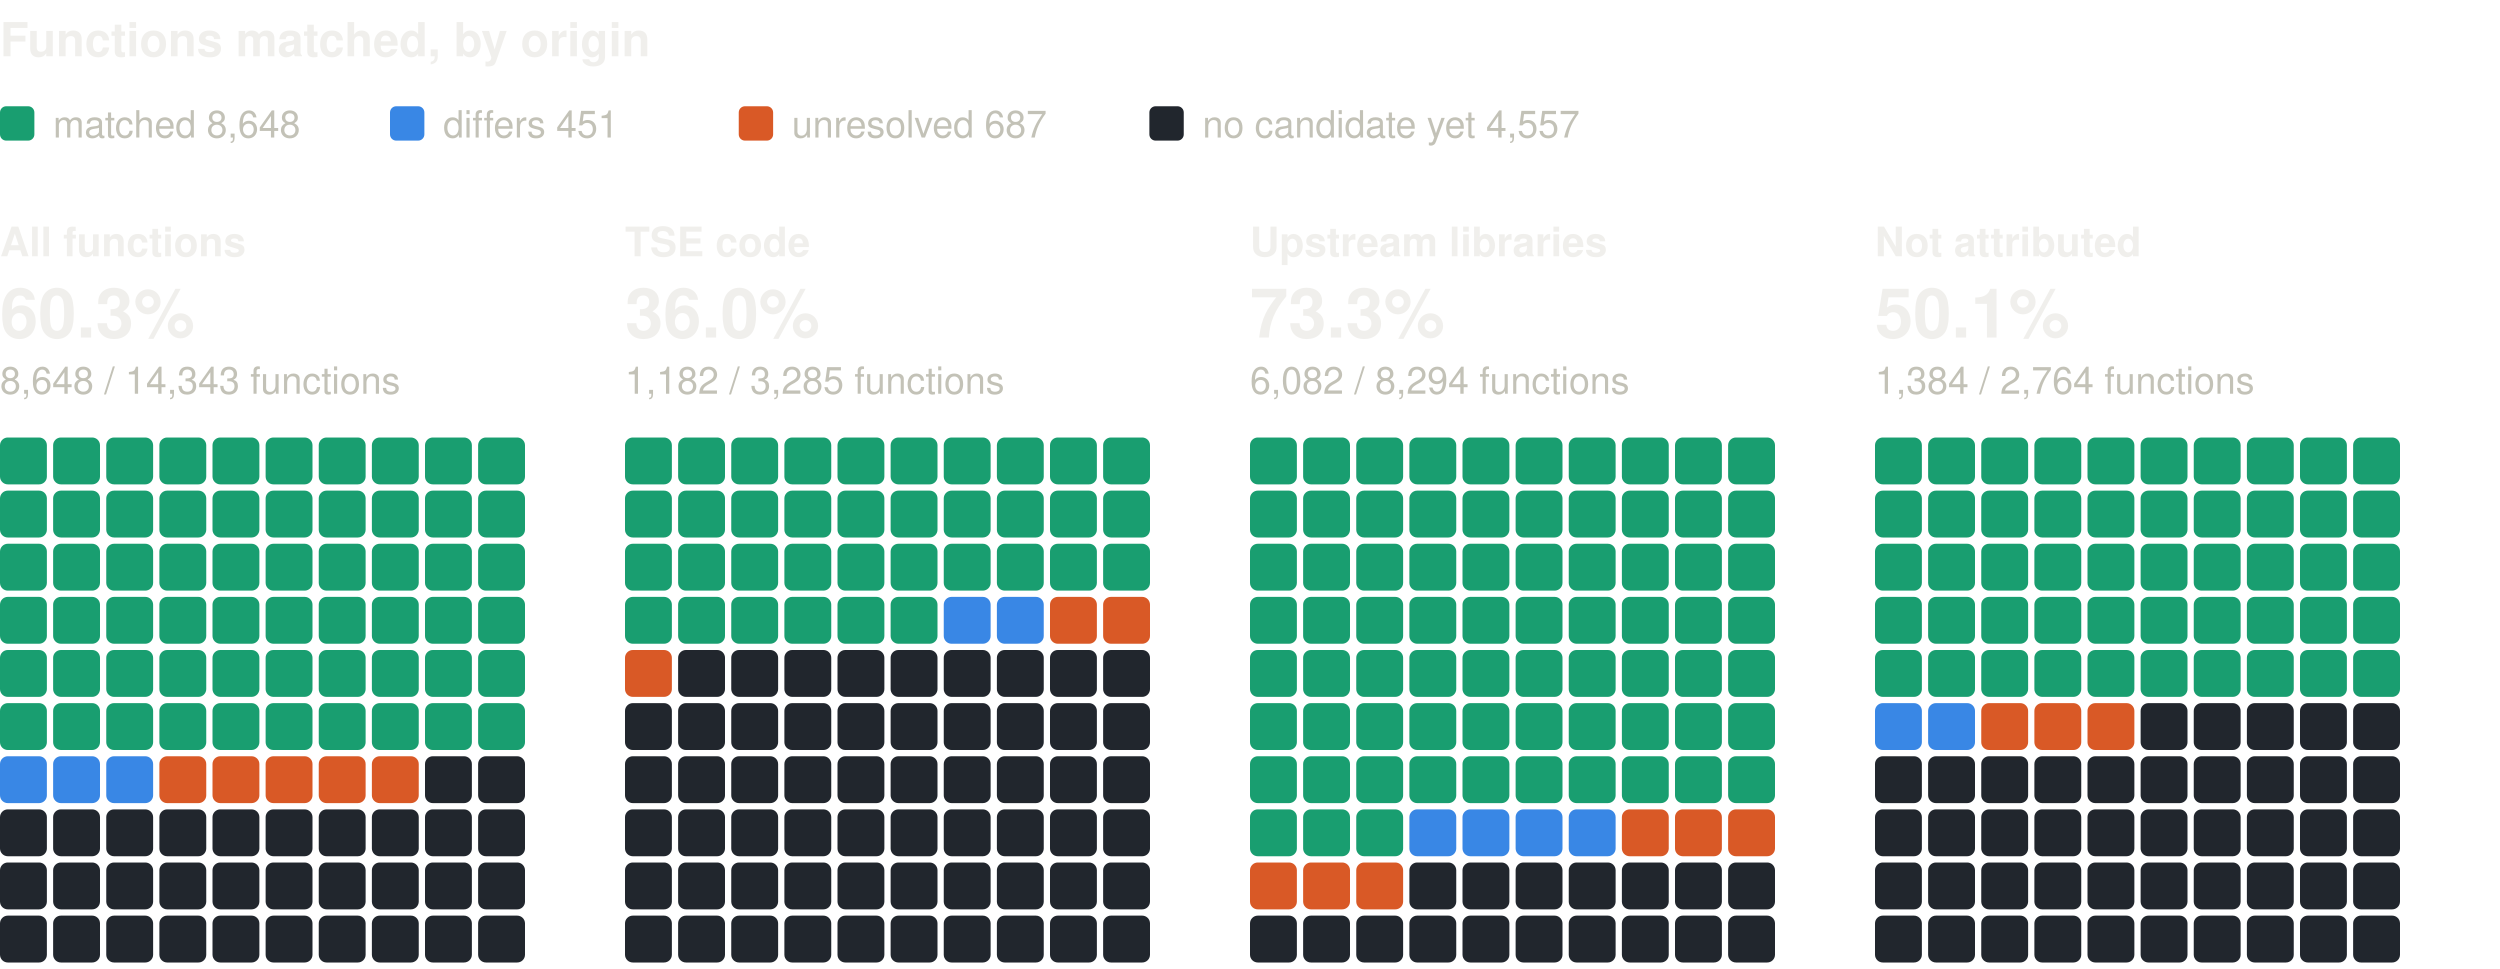
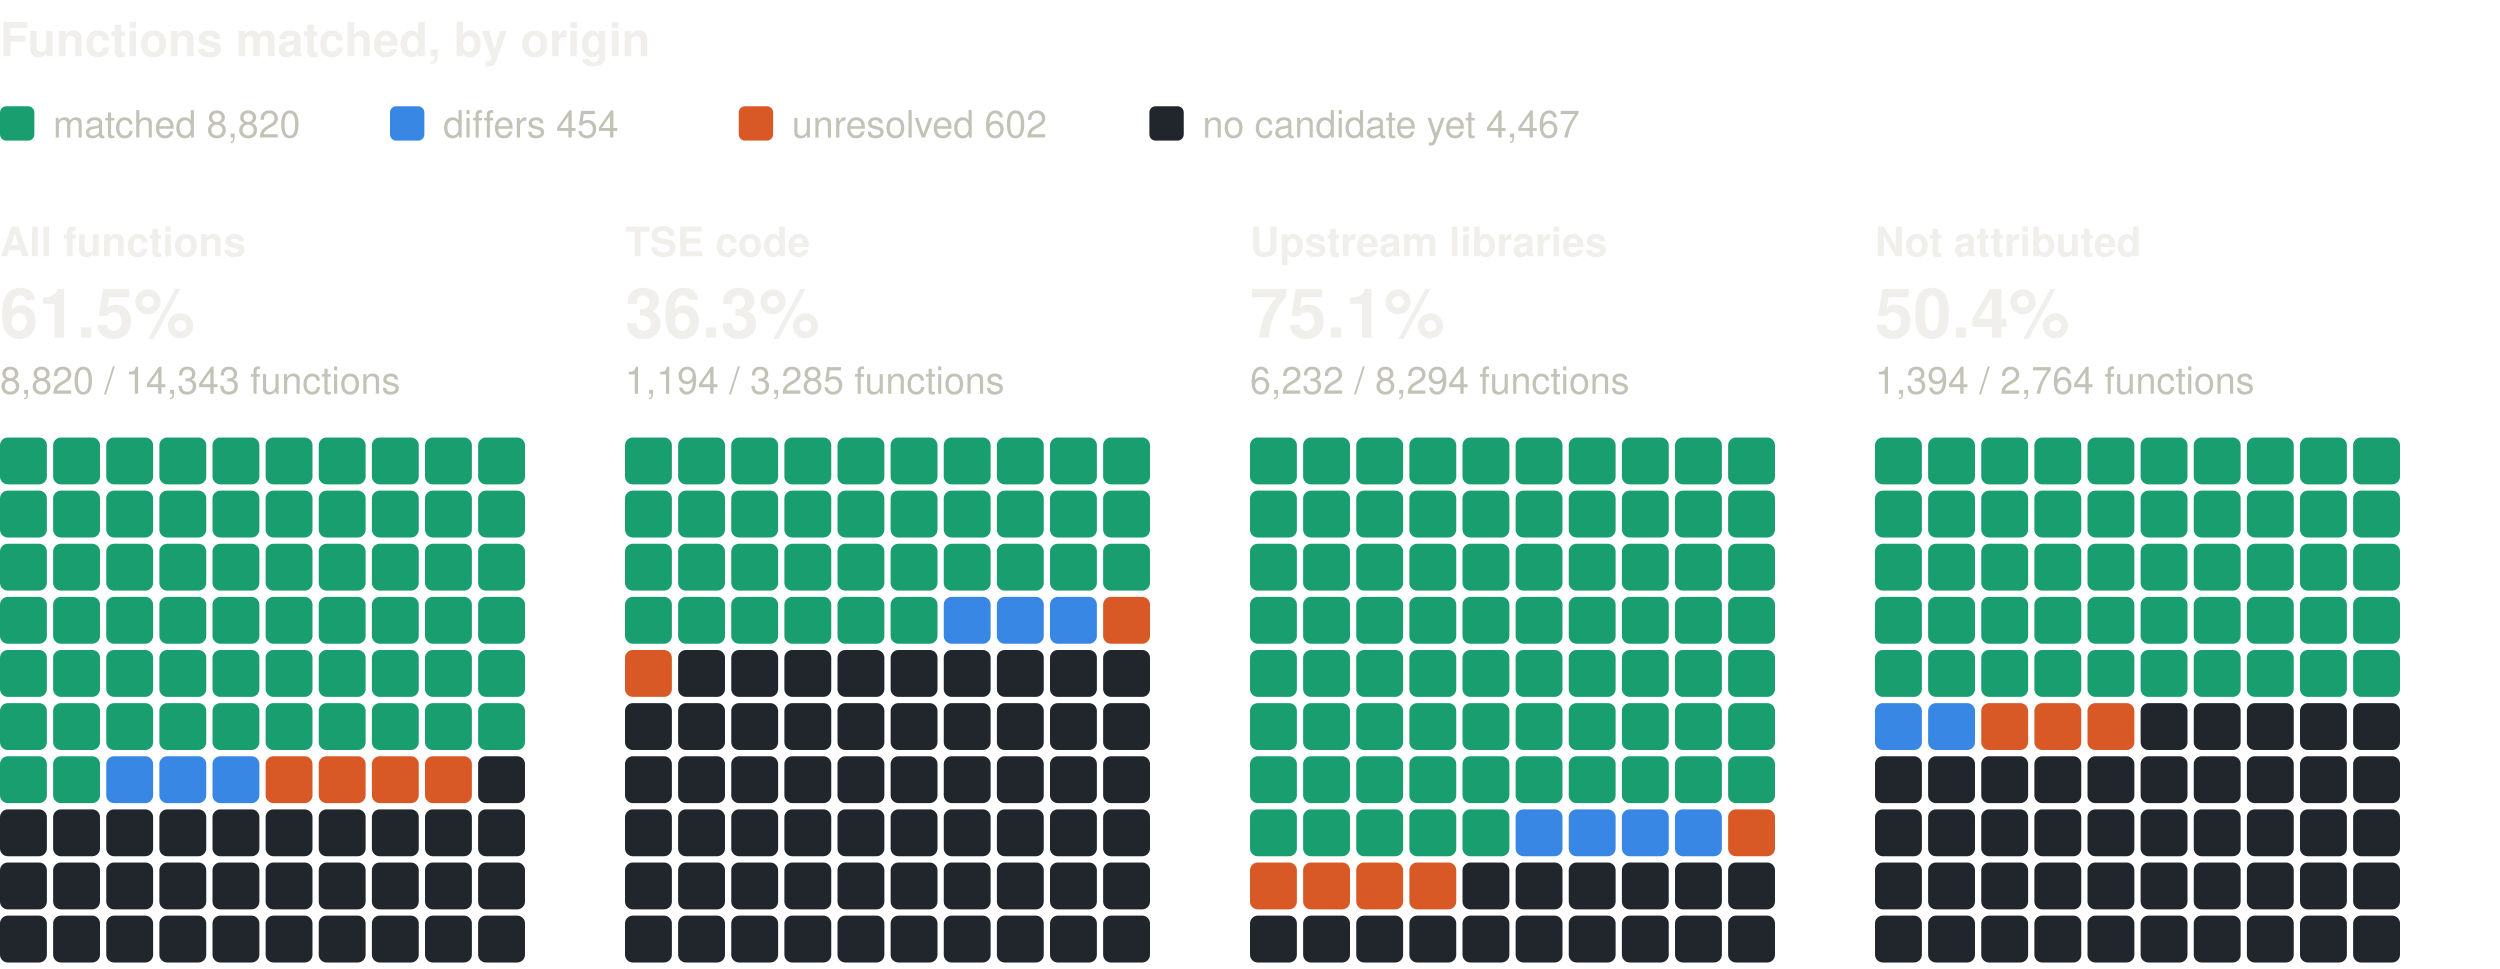
<svg xmlns="http://www.w3.org/2000/svg" width="800" height="310" viewBox="0 0 800 310" role="img" aria-label="Functions matched, by origin: one square per percent, coloured by verdict" font-family="system-ui, -apple-system, 'Segoe UI', Helvetica, Arial, sans-serif">
  <text x="0" y="18" font-size="15" fill="#f0efec" font-weight="600">Functions matched, by origin</text>
  <rect x="0" y="34" width="11" height="11" rx="2" fill="#199e70" />
-   <text x="17" y="44" font-size="12" fill="#c3c2b7">matched 8,648</text>
+   <text x="17" y="44" font-size="12" fill="#c3c2b7">matched 8,820</text>
  <rect x="124.8" y="34" width="11" height="11" rx="2" fill="#3987e5" />
-   <text x="141.8" y="44" font-size="12" fill="#c3c2b7">differs 451</text>
+   <text x="141.8" y="44" font-size="12" fill="#c3c2b7">differs 454</text>
  <rect x="236.4" y="34" width="11" height="11" rx="2" fill="#d95926" />
-   <text x="253.4" y="44" font-size="12" fill="#c3c2b7">unresolved 687</text>
+   <text x="253.4" y="44" font-size="12" fill="#c3c2b7">unresolved 602</text>
  <rect x="367.8" y="34" width="11" height="11" rx="2" fill="#21262d" />
-   <text x="384.8" y="44" font-size="12" fill="#c3c2b7">no candidate yet 4,557</text>
+   <text x="384.8" y="44" font-size="12" fill="#c3c2b7">no candidate yet 4,467</text>
  <text x="0" y="82" font-size="13" fill="#f0efec" font-weight="600">All functions</text>
-   <text x="0" y="108" font-size="22" fill="#f0efec" font-weight="600">60.3%</text>
-   <text x="0" y="126" font-size="12" fill="#c3c2b7">8,648 / 14,343 functions</text>
+   <text x="0" y="108" font-size="22" fill="#f0efec" font-weight="600">61.5%</text>
+   <text x="0" y="126" font-size="12" fill="#c3c2b7">8,820 / 14,343 functions</text>
  <rect x="0" y="140" width="15" height="15" rx="2.5" fill="#199e70" />
  <rect x="17" y="140" width="15" height="15" rx="2.5" fill="#199e70" />
  <rect x="34" y="140" width="15" height="15" rx="2.5" fill="#199e70" />
  <rect x="51" y="140" width="15" height="15" rx="2.5" fill="#199e70" />
  <rect x="68" y="140" width="15" height="15" rx="2.5" fill="#199e70" />
  <rect x="85" y="140" width="15" height="15" rx="2.5" fill="#199e70" />
  <rect x="102" y="140" width="15" height="15" rx="2.5" fill="#199e70" />
  <rect x="119" y="140" width="15" height="15" rx="2.5" fill="#199e70" />
  <rect x="136" y="140" width="15" height="15" rx="2.5" fill="#199e70" />
  <rect x="153" y="140" width="15" height="15" rx="2.5" fill="#199e70" />
  <rect x="0" y="157" width="15" height="15" rx="2.5" fill="#199e70" />
  <rect x="17" y="157" width="15" height="15" rx="2.5" fill="#199e70" />
  <rect x="34" y="157" width="15" height="15" rx="2.5" fill="#199e70" />
  <rect x="51" y="157" width="15" height="15" rx="2.5" fill="#199e70" />
  <rect x="68" y="157" width="15" height="15" rx="2.5" fill="#199e70" />
  <rect x="85" y="157" width="15" height="15" rx="2.5" fill="#199e70" />
  <rect x="102" y="157" width="15" height="15" rx="2.5" fill="#199e70" />
  <rect x="119" y="157" width="15" height="15" rx="2.5" fill="#199e70" />
  <rect x="136" y="157" width="15" height="15" rx="2.5" fill="#199e70" />
  <rect x="153" y="157" width="15" height="15" rx="2.5" fill="#199e70" />
  <rect x="0" y="174" width="15" height="15" rx="2.5" fill="#199e70" />
  <rect x="17" y="174" width="15" height="15" rx="2.5" fill="#199e70" />
  <rect x="34" y="174" width="15" height="15" rx="2.5" fill="#199e70" />
  <rect x="51" y="174" width="15" height="15" rx="2.5" fill="#199e70" />
  <rect x="68" y="174" width="15" height="15" rx="2.5" fill="#199e70" />
  <rect x="85" y="174" width="15" height="15" rx="2.5" fill="#199e70" />
  <rect x="102" y="174" width="15" height="15" rx="2.5" fill="#199e70" />
  <rect x="119" y="174" width="15" height="15" rx="2.5" fill="#199e70" />
  <rect x="136" y="174" width="15" height="15" rx="2.5" fill="#199e70" />
  <rect x="153" y="174" width="15" height="15" rx="2.5" fill="#199e70" />
  <rect x="0" y="191" width="15" height="15" rx="2.5" fill="#199e70" />
  <rect x="17" y="191" width="15" height="15" rx="2.5" fill="#199e70" />
  <rect x="34" y="191" width="15" height="15" rx="2.5" fill="#199e70" />
  <rect x="51" y="191" width="15" height="15" rx="2.5" fill="#199e70" />
  <rect x="68" y="191" width="15" height="15" rx="2.5" fill="#199e70" />
  <rect x="85" y="191" width="15" height="15" rx="2.5" fill="#199e70" />
  <rect x="102" y="191" width="15" height="15" rx="2.5" fill="#199e70" />
  <rect x="119" y="191" width="15" height="15" rx="2.5" fill="#199e70" />
  <rect x="136" y="191" width="15" height="15" rx="2.5" fill="#199e70" />
  <rect x="153" y="191" width="15" height="15" rx="2.5" fill="#199e70" />
  <rect x="0" y="208" width="15" height="15" rx="2.5" fill="#199e70" />
  <rect x="17" y="208" width="15" height="15" rx="2.5" fill="#199e70" />
  <rect x="34" y="208" width="15" height="15" rx="2.5" fill="#199e70" />
  <rect x="51" y="208" width="15" height="15" rx="2.5" fill="#199e70" />
  <rect x="68" y="208" width="15" height="15" rx="2.5" fill="#199e70" />
  <rect x="85" y="208" width="15" height="15" rx="2.5" fill="#199e70" />
  <rect x="102" y="208" width="15" height="15" rx="2.5" fill="#199e70" />
  <rect x="119" y="208" width="15" height="15" rx="2.5" fill="#199e70" />
  <rect x="136" y="208" width="15" height="15" rx="2.5" fill="#199e70" />
  <rect x="153" y="208" width="15" height="15" rx="2.5" fill="#199e70" />
  <rect x="0" y="225" width="15" height="15" rx="2.5" fill="#199e70" />
  <rect x="17" y="225" width="15" height="15" rx="2.5" fill="#199e70" />
  <rect x="34" y="225" width="15" height="15" rx="2.5" fill="#199e70" />
  <rect x="51" y="225" width="15" height="15" rx="2.5" fill="#199e70" />
  <rect x="68" y="225" width="15" height="15" rx="2.5" fill="#199e70" />
  <rect x="85" y="225" width="15" height="15" rx="2.5" fill="#199e70" />
  <rect x="102" y="225" width="15" height="15" rx="2.5" fill="#199e70" />
  <rect x="119" y="225" width="15" height="15" rx="2.5" fill="#199e70" />
  <rect x="136" y="225" width="15" height="15" rx="2.5" fill="#199e70" />
  <rect x="153" y="225" width="15" height="15" rx="2.5" fill="#199e70" />
-   <rect x="0" y="242" width="15" height="15" rx="2.5" fill="#3987e5" />
-   <rect x="17" y="242" width="15" height="15" rx="2.5" fill="#3987e5" />
+   <rect x="0" y="242" width="15" height="15" rx="2.5" fill="#199e70" />
+   <rect x="17" y="242" width="15" height="15" rx="2.5" fill="#199e70" />
  <rect x="34" y="242" width="15" height="15" rx="2.5" fill="#3987e5" />
-   <rect x="51" y="242" width="15" height="15" rx="2.5" fill="#d95926" />
-   <rect x="68" y="242" width="15" height="15" rx="2.5" fill="#d95926" />
+   <rect x="51" y="242" width="15" height="15" rx="2.5" fill="#3987e5" />
+   <rect x="68" y="242" width="15" height="15" rx="2.5" fill="#3987e5" />
  <rect x="85" y="242" width="15" height="15" rx="2.5" fill="#d95926" />
  <rect x="102" y="242" width="15" height="15" rx="2.5" fill="#d95926" />
  <rect x="119" y="242" width="15" height="15" rx="2.5" fill="#d95926" />
-   <rect x="136" y="242" width="15" height="15" rx="2.5" fill="#21262d" />
+   <rect x="136" y="242" width="15" height="15" rx="2.5" fill="#d95926" />
  <rect x="153" y="242" width="15" height="15" rx="2.5" fill="#21262d" />
  <rect x="0" y="259" width="15" height="15" rx="2.5" fill="#21262d" />
  <rect x="17" y="259" width="15" height="15" rx="2.5" fill="#21262d" />
  <rect x="34" y="259" width="15" height="15" rx="2.5" fill="#21262d" />
  <rect x="51" y="259" width="15" height="15" rx="2.5" fill="#21262d" />
  <rect x="68" y="259" width="15" height="15" rx="2.5" fill="#21262d" />
  <rect x="85" y="259" width="15" height="15" rx="2.5" fill="#21262d" />
  <rect x="102" y="259" width="15" height="15" rx="2.5" fill="#21262d" />
  <rect x="119" y="259" width="15" height="15" rx="2.5" fill="#21262d" />
  <rect x="136" y="259" width="15" height="15" rx="2.5" fill="#21262d" />
  <rect x="153" y="259" width="15" height="15" rx="2.5" fill="#21262d" />
  <rect x="0" y="276" width="15" height="15" rx="2.5" fill="#21262d" />
  <rect x="17" y="276" width="15" height="15" rx="2.5" fill="#21262d" />
  <rect x="34" y="276" width="15" height="15" rx="2.5" fill="#21262d" />
  <rect x="51" y="276" width="15" height="15" rx="2.5" fill="#21262d" />
  <rect x="68" y="276" width="15" height="15" rx="2.5" fill="#21262d" />
  <rect x="85" y="276" width="15" height="15" rx="2.5" fill="#21262d" />
  <rect x="102" y="276" width="15" height="15" rx="2.5" fill="#21262d" />
  <rect x="119" y="276" width="15" height="15" rx="2.5" fill="#21262d" />
  <rect x="136" y="276" width="15" height="15" rx="2.5" fill="#21262d" />
  <rect x="153" y="276" width="15" height="15" rx="2.5" fill="#21262d" />
  <rect x="0" y="293" width="15" height="15" rx="2.5" fill="#21262d" />
  <rect x="17" y="293" width="15" height="15" rx="2.5" fill="#21262d" />
  <rect x="34" y="293" width="15" height="15" rx="2.5" fill="#21262d" />
  <rect x="51" y="293" width="15" height="15" rx="2.5" fill="#21262d" />
  <rect x="68" y="293" width="15" height="15" rx="2.5" fill="#21262d" />
  <rect x="85" y="293" width="15" height="15" rx="2.5" fill="#21262d" />
  <rect x="102" y="293" width="15" height="15" rx="2.5" fill="#21262d" />
  <rect x="119" y="293" width="15" height="15" rx="2.5" fill="#21262d" />
  <rect x="136" y="293" width="15" height="15" rx="2.5" fill="#21262d" />
  <rect x="153" y="293" width="15" height="15" rx="2.5" fill="#21262d" />
  <text x="200" y="82" font-size="13" fill="#f0efec" font-weight="600">TSE code</text>
-   <text x="200" y="108" font-size="22" fill="#f0efec" font-weight="600">36.0%</text>
-   <text x="200" y="126" font-size="12" fill="#c3c2b7">1,182 / 3,285 functions</text>
+   <text x="200" y="108" font-size="22" fill="#f0efec" font-weight="600">36.3%</text>
+   <text x="200" y="126" font-size="12" fill="#c3c2b7">1,194 / 3,285 functions</text>
  <rect x="200" y="140" width="15" height="15" rx="2.5" fill="#199e70" />
  <rect x="217" y="140" width="15" height="15" rx="2.5" fill="#199e70" />
  <rect x="234" y="140" width="15" height="15" rx="2.5" fill="#199e70" />
  <rect x="251" y="140" width="15" height="15" rx="2.5" fill="#199e70" />
  <rect x="268" y="140" width="15" height="15" rx="2.5" fill="#199e70" />
  <rect x="285" y="140" width="15" height="15" rx="2.5" fill="#199e70" />
  <rect x="302" y="140" width="15" height="15" rx="2.5" fill="#199e70" />
  <rect x="319" y="140" width="15" height="15" rx="2.5" fill="#199e70" />
  <rect x="336" y="140" width="15" height="15" rx="2.5" fill="#199e70" />
  <rect x="353" y="140" width="15" height="15" rx="2.5" fill="#199e70" />
  <rect x="200" y="157" width="15" height="15" rx="2.5" fill="#199e70" />
  <rect x="217" y="157" width="15" height="15" rx="2.5" fill="#199e70" />
  <rect x="234" y="157" width="15" height="15" rx="2.5" fill="#199e70" />
  <rect x="251" y="157" width="15" height="15" rx="2.5" fill="#199e70" />
  <rect x="268" y="157" width="15" height="15" rx="2.5" fill="#199e70" />
  <rect x="285" y="157" width="15" height="15" rx="2.5" fill="#199e70" />
  <rect x="302" y="157" width="15" height="15" rx="2.5" fill="#199e70" />
  <rect x="319" y="157" width="15" height="15" rx="2.5" fill="#199e70" />
  <rect x="336" y="157" width="15" height="15" rx="2.5" fill="#199e70" />
  <rect x="353" y="157" width="15" height="15" rx="2.5" fill="#199e70" />
  <rect x="200" y="174" width="15" height="15" rx="2.5" fill="#199e70" />
  <rect x="217" y="174" width="15" height="15" rx="2.5" fill="#199e70" />
  <rect x="234" y="174" width="15" height="15" rx="2.5" fill="#199e70" />
  <rect x="251" y="174" width="15" height="15" rx="2.5" fill="#199e70" />
  <rect x="268" y="174" width="15" height="15" rx="2.5" fill="#199e70" />
  <rect x="285" y="174" width="15" height="15" rx="2.5" fill="#199e70" />
  <rect x="302" y="174" width="15" height="15" rx="2.5" fill="#199e70" />
  <rect x="319" y="174" width="15" height="15" rx="2.5" fill="#199e70" />
  <rect x="336" y="174" width="15" height="15" rx="2.5" fill="#199e70" />
  <rect x="353" y="174" width="15" height="15" rx="2.5" fill="#199e70" />
  <rect x="200" y="191" width="15" height="15" rx="2.5" fill="#199e70" />
  <rect x="217" y="191" width="15" height="15" rx="2.5" fill="#199e70" />
  <rect x="234" y="191" width="15" height="15" rx="2.5" fill="#199e70" />
  <rect x="251" y="191" width="15" height="15" rx="2.5" fill="#199e70" />
  <rect x="268" y="191" width="15" height="15" rx="2.5" fill="#199e70" />
  <rect x="285" y="191" width="15" height="15" rx="2.5" fill="#199e70" />
  <rect x="302" y="191" width="15" height="15" rx="2.5" fill="#3987e5" />
  <rect x="319" y="191" width="15" height="15" rx="2.5" fill="#3987e5" />
-   <rect x="336" y="191" width="15" height="15" rx="2.5" fill="#d95926" />
+   <rect x="336" y="191" width="15" height="15" rx="2.5" fill="#3987e5" />
  <rect x="353" y="191" width="15" height="15" rx="2.5" fill="#d95926" />
  <rect x="200" y="208" width="15" height="15" rx="2.5" fill="#d95926" />
  <rect x="217" y="208" width="15" height="15" rx="2.5" fill="#21262d" />
  <rect x="234" y="208" width="15" height="15" rx="2.5" fill="#21262d" />
  <rect x="251" y="208" width="15" height="15" rx="2.5" fill="#21262d" />
  <rect x="268" y="208" width="15" height="15" rx="2.5" fill="#21262d" />
  <rect x="285" y="208" width="15" height="15" rx="2.5" fill="#21262d" />
  <rect x="302" y="208" width="15" height="15" rx="2.5" fill="#21262d" />
  <rect x="319" y="208" width="15" height="15" rx="2.5" fill="#21262d" />
  <rect x="336" y="208" width="15" height="15" rx="2.5" fill="#21262d" />
  <rect x="353" y="208" width="15" height="15" rx="2.5" fill="#21262d" />
  <rect x="200" y="225" width="15" height="15" rx="2.5" fill="#21262d" />
  <rect x="217" y="225" width="15" height="15" rx="2.5" fill="#21262d" />
  <rect x="234" y="225" width="15" height="15" rx="2.5" fill="#21262d" />
  <rect x="251" y="225" width="15" height="15" rx="2.5" fill="#21262d" />
  <rect x="268" y="225" width="15" height="15" rx="2.5" fill="#21262d" />
  <rect x="285" y="225" width="15" height="15" rx="2.5" fill="#21262d" />
  <rect x="302" y="225" width="15" height="15" rx="2.5" fill="#21262d" />
  <rect x="319" y="225" width="15" height="15" rx="2.5" fill="#21262d" />
  <rect x="336" y="225" width="15" height="15" rx="2.5" fill="#21262d" />
  <rect x="353" y="225" width="15" height="15" rx="2.5" fill="#21262d" />
  <rect x="200" y="242" width="15" height="15" rx="2.5" fill="#21262d" />
  <rect x="217" y="242" width="15" height="15" rx="2.5" fill="#21262d" />
  <rect x="234" y="242" width="15" height="15" rx="2.5" fill="#21262d" />
  <rect x="251" y="242" width="15" height="15" rx="2.5" fill="#21262d" />
  <rect x="268" y="242" width="15" height="15" rx="2.5" fill="#21262d" />
  <rect x="285" y="242" width="15" height="15" rx="2.5" fill="#21262d" />
  <rect x="302" y="242" width="15" height="15" rx="2.5" fill="#21262d" />
  <rect x="319" y="242" width="15" height="15" rx="2.5" fill="#21262d" />
  <rect x="336" y="242" width="15" height="15" rx="2.5" fill="#21262d" />
  <rect x="353" y="242" width="15" height="15" rx="2.5" fill="#21262d" />
  <rect x="200" y="259" width="15" height="15" rx="2.5" fill="#21262d" />
  <rect x="217" y="259" width="15" height="15" rx="2.5" fill="#21262d" />
  <rect x="234" y="259" width="15" height="15" rx="2.5" fill="#21262d" />
  <rect x="251" y="259" width="15" height="15" rx="2.5" fill="#21262d" />
  <rect x="268" y="259" width="15" height="15" rx="2.5" fill="#21262d" />
  <rect x="285" y="259" width="15" height="15" rx="2.5" fill="#21262d" />
  <rect x="302" y="259" width="15" height="15" rx="2.5" fill="#21262d" />
  <rect x="319" y="259" width="15" height="15" rx="2.5" fill="#21262d" />
  <rect x="336" y="259" width="15" height="15" rx="2.5" fill="#21262d" />
  <rect x="353" y="259" width="15" height="15" rx="2.5" fill="#21262d" />
  <rect x="200" y="276" width="15" height="15" rx="2.5" fill="#21262d" />
  <rect x="217" y="276" width="15" height="15" rx="2.5" fill="#21262d" />
  <rect x="234" y="276" width="15" height="15" rx="2.5" fill="#21262d" />
  <rect x="251" y="276" width="15" height="15" rx="2.5" fill="#21262d" />
  <rect x="268" y="276" width="15" height="15" rx="2.5" fill="#21262d" />
  <rect x="285" y="276" width="15" height="15" rx="2.5" fill="#21262d" />
  <rect x="302" y="276" width="15" height="15" rx="2.5" fill="#21262d" />
  <rect x="319" y="276" width="15" height="15" rx="2.5" fill="#21262d" />
  <rect x="336" y="276" width="15" height="15" rx="2.5" fill="#21262d" />
  <rect x="353" y="276" width="15" height="15" rx="2.5" fill="#21262d" />
  <rect x="200" y="293" width="15" height="15" rx="2.5" fill="#21262d" />
  <rect x="217" y="293" width="15" height="15" rx="2.5" fill="#21262d" />
  <rect x="234" y="293" width="15" height="15" rx="2.5" fill="#21262d" />
  <rect x="251" y="293" width="15" height="15" rx="2.5" fill="#21262d" />
  <rect x="268" y="293" width="15" height="15" rx="2.5" fill="#21262d" />
  <rect x="285" y="293" width="15" height="15" rx="2.5" fill="#21262d" />
  <rect x="302" y="293" width="15" height="15" rx="2.5" fill="#21262d" />
  <rect x="319" y="293" width="15" height="15" rx="2.5" fill="#21262d" />
  <rect x="336" y="293" width="15" height="15" rx="2.5" fill="#21262d" />
  <rect x="353" y="293" width="15" height="15" rx="2.5" fill="#21262d" />
  <text x="400" y="82" font-size="13" fill="#f0efec" font-weight="600">Upstream libraries</text>
-   <text x="400" y="108" font-size="22" fill="#f0efec" font-weight="600">73.3%</text>
-   <text x="400" y="126" font-size="12" fill="#c3c2b7">6,082 / 8,294 functions</text>
+   <text x="400" y="108" font-size="22" fill="#f0efec" font-weight="600">75.1%</text>
+   <text x="400" y="126" font-size="12" fill="#c3c2b7">6,232 / 8,294 functions</text>
  <rect x="400" y="140" width="15" height="15" rx="2.5" fill="#199e70" />
  <rect x="417" y="140" width="15" height="15" rx="2.5" fill="#199e70" />
  <rect x="434" y="140" width="15" height="15" rx="2.5" fill="#199e70" />
  <rect x="451" y="140" width="15" height="15" rx="2.5" fill="#199e70" />
  <rect x="468" y="140" width="15" height="15" rx="2.5" fill="#199e70" />
  <rect x="485" y="140" width="15" height="15" rx="2.5" fill="#199e70" />
  <rect x="502" y="140" width="15" height="15" rx="2.5" fill="#199e70" />
  <rect x="519" y="140" width="15" height="15" rx="2.5" fill="#199e70" />
  <rect x="536" y="140" width="15" height="15" rx="2.5" fill="#199e70" />
  <rect x="553" y="140" width="15" height="15" rx="2.5" fill="#199e70" />
  <rect x="400" y="157" width="15" height="15" rx="2.5" fill="#199e70" />
  <rect x="417" y="157" width="15" height="15" rx="2.5" fill="#199e70" />
  <rect x="434" y="157" width="15" height="15" rx="2.5" fill="#199e70" />
  <rect x="451" y="157" width="15" height="15" rx="2.5" fill="#199e70" />
  <rect x="468" y="157" width="15" height="15" rx="2.5" fill="#199e70" />
  <rect x="485" y="157" width="15" height="15" rx="2.5" fill="#199e70" />
  <rect x="502" y="157" width="15" height="15" rx="2.5" fill="#199e70" />
  <rect x="519" y="157" width="15" height="15" rx="2.5" fill="#199e70" />
  <rect x="536" y="157" width="15" height="15" rx="2.5" fill="#199e70" />
  <rect x="553" y="157" width="15" height="15" rx="2.5" fill="#199e70" />
  <rect x="400" y="174" width="15" height="15" rx="2.5" fill="#199e70" />
  <rect x="417" y="174" width="15" height="15" rx="2.5" fill="#199e70" />
  <rect x="434" y="174" width="15" height="15" rx="2.5" fill="#199e70" />
  <rect x="451" y="174" width="15" height="15" rx="2.5" fill="#199e70" />
  <rect x="468" y="174" width="15" height="15" rx="2.5" fill="#199e70" />
  <rect x="485" y="174" width="15" height="15" rx="2.5" fill="#199e70" />
  <rect x="502" y="174" width="15" height="15" rx="2.5" fill="#199e70" />
  <rect x="519" y="174" width="15" height="15" rx="2.5" fill="#199e70" />
  <rect x="536" y="174" width="15" height="15" rx="2.5" fill="#199e70" />
  <rect x="553" y="174" width="15" height="15" rx="2.5" fill="#199e70" />
  <rect x="400" y="191" width="15" height="15" rx="2.5" fill="#199e70" />
  <rect x="417" y="191" width="15" height="15" rx="2.5" fill="#199e70" />
  <rect x="434" y="191" width="15" height="15" rx="2.5" fill="#199e70" />
  <rect x="451" y="191" width="15" height="15" rx="2.5" fill="#199e70" />
  <rect x="468" y="191" width="15" height="15" rx="2.5" fill="#199e70" />
  <rect x="485" y="191" width="15" height="15" rx="2.5" fill="#199e70" />
  <rect x="502" y="191" width="15" height="15" rx="2.5" fill="#199e70" />
  <rect x="519" y="191" width="15" height="15" rx="2.5" fill="#199e70" />
  <rect x="536" y="191" width="15" height="15" rx="2.5" fill="#199e70" />
  <rect x="553" y="191" width="15" height="15" rx="2.5" fill="#199e70" />
  <rect x="400" y="208" width="15" height="15" rx="2.5" fill="#199e70" />
  <rect x="417" y="208" width="15" height="15" rx="2.5" fill="#199e70" />
  <rect x="434" y="208" width="15" height="15" rx="2.5" fill="#199e70" />
  <rect x="451" y="208" width="15" height="15" rx="2.5" fill="#199e70" />
  <rect x="468" y="208" width="15" height="15" rx="2.5" fill="#199e70" />
  <rect x="485" y="208" width="15" height="15" rx="2.5" fill="#199e70" />
  <rect x="502" y="208" width="15" height="15" rx="2.5" fill="#199e70" />
  <rect x="519" y="208" width="15" height="15" rx="2.5" fill="#199e70" />
  <rect x="536" y="208" width="15" height="15" rx="2.5" fill="#199e70" />
  <rect x="553" y="208" width="15" height="15" rx="2.5" fill="#199e70" />
  <rect x="400" y="225" width="15" height="15" rx="2.5" fill="#199e70" />
  <rect x="417" y="225" width="15" height="15" rx="2.5" fill="#199e70" />
  <rect x="434" y="225" width="15" height="15" rx="2.5" fill="#199e70" />
  <rect x="451" y="225" width="15" height="15" rx="2.5" fill="#199e70" />
  <rect x="468" y="225" width="15" height="15" rx="2.5" fill="#199e70" />
  <rect x="485" y="225" width="15" height="15" rx="2.5" fill="#199e70" />
  <rect x="502" y="225" width="15" height="15" rx="2.5" fill="#199e70" />
  <rect x="519" y="225" width="15" height="15" rx="2.5" fill="#199e70" />
  <rect x="536" y="225" width="15" height="15" rx="2.5" fill="#199e70" />
  <rect x="553" y="225" width="15" height="15" rx="2.5" fill="#199e70" />
  <rect x="400" y="242" width="15" height="15" rx="2.5" fill="#199e70" />
  <rect x="417" y="242" width="15" height="15" rx="2.5" fill="#199e70" />
  <rect x="434" y="242" width="15" height="15" rx="2.5" fill="#199e70" />
  <rect x="451" y="242" width="15" height="15" rx="2.5" fill="#199e70" />
  <rect x="468" y="242" width="15" height="15" rx="2.5" fill="#199e70" />
  <rect x="485" y="242" width="15" height="15" rx="2.5" fill="#199e70" />
  <rect x="502" y="242" width="15" height="15" rx="2.5" fill="#199e70" />
  <rect x="519" y="242" width="15" height="15" rx="2.5" fill="#199e70" />
  <rect x="536" y="242" width="15" height="15" rx="2.5" fill="#199e70" />
  <rect x="553" y="242" width="15" height="15" rx="2.5" fill="#199e70" />
  <rect x="400" y="259" width="15" height="15" rx="2.5" fill="#199e70" />
  <rect x="417" y="259" width="15" height="15" rx="2.5" fill="#199e70" />
  <rect x="434" y="259" width="15" height="15" rx="2.5" fill="#199e70" />
-   <rect x="451" y="259" width="15" height="15" rx="2.5" fill="#3987e5" />
-   <rect x="468" y="259" width="15" height="15" rx="2.5" fill="#3987e5" />
+   <rect x="451" y="259" width="15" height="15" rx="2.5" fill="#199e70" />
+   <rect x="468" y="259" width="15" height="15" rx="2.5" fill="#199e70" />
  <rect x="485" y="259" width="15" height="15" rx="2.5" fill="#3987e5" />
  <rect x="502" y="259" width="15" height="15" rx="2.5" fill="#3987e5" />
-   <rect x="519" y="259" width="15" height="15" rx="2.5" fill="#d95926" />
-   <rect x="536" y="259" width="15" height="15" rx="2.5" fill="#d95926" />
+   <rect x="519" y="259" width="15" height="15" rx="2.5" fill="#3987e5" />
+   <rect x="536" y="259" width="15" height="15" rx="2.5" fill="#3987e5" />
  <rect x="553" y="259" width="15" height="15" rx="2.5" fill="#d95926" />
  <rect x="400" y="276" width="15" height="15" rx="2.5" fill="#d95926" />
  <rect x="417" y="276" width="15" height="15" rx="2.5" fill="#d95926" />
  <rect x="434" y="276" width="15" height="15" rx="2.5" fill="#d95926" />
-   <rect x="451" y="276" width="15" height="15" rx="2.5" fill="#21262d" />
+   <rect x="451" y="276" width="15" height="15" rx="2.5" fill="#d95926" />
  <rect x="468" y="276" width="15" height="15" rx="2.5" fill="#21262d" />
  <rect x="485" y="276" width="15" height="15" rx="2.5" fill="#21262d" />
  <rect x="502" y="276" width="15" height="15" rx="2.5" fill="#21262d" />
  <rect x="519" y="276" width="15" height="15" rx="2.5" fill="#21262d" />
  <rect x="536" y="276" width="15" height="15" rx="2.5" fill="#21262d" />
  <rect x="553" y="276" width="15" height="15" rx="2.5" fill="#21262d" />
  <rect x="400" y="293" width="15" height="15" rx="2.5" fill="#21262d" />
  <rect x="417" y="293" width="15" height="15" rx="2.5" fill="#21262d" />
  <rect x="434" y="293" width="15" height="15" rx="2.5" fill="#21262d" />
  <rect x="451" y="293" width="15" height="15" rx="2.5" fill="#21262d" />
  <rect x="468" y="293" width="15" height="15" rx="2.5" fill="#21262d" />
  <rect x="485" y="293" width="15" height="15" rx="2.5" fill="#21262d" />
  <rect x="502" y="293" width="15" height="15" rx="2.5" fill="#21262d" />
  <rect x="519" y="293" width="15" height="15" rx="2.5" fill="#21262d" />
  <rect x="536" y="293" width="15" height="15" rx="2.5" fill="#21262d" />
  <rect x="553" y="293" width="15" height="15" rx="2.5" fill="#21262d" />
  <text x="600" y="82" font-size="13" fill="#f0efec" font-weight="600">Not attributed</text>
-   <text x="600" y="108" font-size="22" fill="#f0efec" font-weight="600">50.1%</text>
-   <text x="600" y="126" font-size="12" fill="#c3c2b7">1,384 / 2,764 functions</text>
+   <text x="600" y="108" font-size="22" fill="#f0efec" font-weight="600">50.4%</text>
+   <text x="600" y="126" font-size="12" fill="#c3c2b7">1,394 / 2,764 functions</text>
  <rect x="600" y="140" width="15" height="15" rx="2.5" fill="#199e70" />
  <rect x="617" y="140" width="15" height="15" rx="2.5" fill="#199e70" />
  <rect x="634" y="140" width="15" height="15" rx="2.5" fill="#199e70" />
  <rect x="651" y="140" width="15" height="15" rx="2.5" fill="#199e70" />
  <rect x="668" y="140" width="15" height="15" rx="2.5" fill="#199e70" />
  <rect x="685" y="140" width="15" height="15" rx="2.5" fill="#199e70" />
  <rect x="702" y="140" width="15" height="15" rx="2.5" fill="#199e70" />
  <rect x="719" y="140" width="15" height="15" rx="2.5" fill="#199e70" />
  <rect x="736" y="140" width="15" height="15" rx="2.5" fill="#199e70" />
  <rect x="753" y="140" width="15" height="15" rx="2.5" fill="#199e70" />
  <rect x="600" y="157" width="15" height="15" rx="2.5" fill="#199e70" />
  <rect x="617" y="157" width="15" height="15" rx="2.5" fill="#199e70" />
  <rect x="634" y="157" width="15" height="15" rx="2.5" fill="#199e70" />
  <rect x="651" y="157" width="15" height="15" rx="2.5" fill="#199e70" />
  <rect x="668" y="157" width="15" height="15" rx="2.5" fill="#199e70" />
  <rect x="685" y="157" width="15" height="15" rx="2.5" fill="#199e70" />
  <rect x="702" y="157" width="15" height="15" rx="2.5" fill="#199e70" />
  <rect x="719" y="157" width="15" height="15" rx="2.5" fill="#199e70" />
  <rect x="736" y="157" width="15" height="15" rx="2.5" fill="#199e70" />
  <rect x="753" y="157" width="15" height="15" rx="2.5" fill="#199e70" />
  <rect x="600" y="174" width="15" height="15" rx="2.5" fill="#199e70" />
  <rect x="617" y="174" width="15" height="15" rx="2.5" fill="#199e70" />
  <rect x="634" y="174" width="15" height="15" rx="2.5" fill="#199e70" />
  <rect x="651" y="174" width="15" height="15" rx="2.5" fill="#199e70" />
  <rect x="668" y="174" width="15" height="15" rx="2.5" fill="#199e70" />
  <rect x="685" y="174" width="15" height="15" rx="2.5" fill="#199e70" />
  <rect x="702" y="174" width="15" height="15" rx="2.5" fill="#199e70" />
  <rect x="719" y="174" width="15" height="15" rx="2.5" fill="#199e70" />
  <rect x="736" y="174" width="15" height="15" rx="2.5" fill="#199e70" />
  <rect x="753" y="174" width="15" height="15" rx="2.5" fill="#199e70" />
  <rect x="600" y="191" width="15" height="15" rx="2.5" fill="#199e70" />
  <rect x="617" y="191" width="15" height="15" rx="2.5" fill="#199e70" />
  <rect x="634" y="191" width="15" height="15" rx="2.5" fill="#199e70" />
  <rect x="651" y="191" width="15" height="15" rx="2.5" fill="#199e70" />
  <rect x="668" y="191" width="15" height="15" rx="2.5" fill="#199e70" />
  <rect x="685" y="191" width="15" height="15" rx="2.5" fill="#199e70" />
  <rect x="702" y="191" width="15" height="15" rx="2.5" fill="#199e70" />
  <rect x="719" y="191" width="15" height="15" rx="2.5" fill="#199e70" />
  <rect x="736" y="191" width="15" height="15" rx="2.5" fill="#199e70" />
  <rect x="753" y="191" width="15" height="15" rx="2.5" fill="#199e70" />
  <rect x="600" y="208" width="15" height="15" rx="2.5" fill="#199e70" />
  <rect x="617" y="208" width="15" height="15" rx="2.5" fill="#199e70" />
  <rect x="634" y="208" width="15" height="15" rx="2.5" fill="#199e70" />
  <rect x="651" y="208" width="15" height="15" rx="2.5" fill="#199e70" />
  <rect x="668" y="208" width="15" height="15" rx="2.5" fill="#199e70" />
  <rect x="685" y="208" width="15" height="15" rx="2.5" fill="#199e70" />
  <rect x="702" y="208" width="15" height="15" rx="2.5" fill="#199e70" />
  <rect x="719" y="208" width="15" height="15" rx="2.5" fill="#199e70" />
  <rect x="736" y="208" width="15" height="15" rx="2.5" fill="#199e70" />
  <rect x="753" y="208" width="15" height="15" rx="2.5" fill="#199e70" />
  <rect x="600" y="225" width="15" height="15" rx="2.5" fill="#3987e5" />
  <rect x="617" y="225" width="15" height="15" rx="2.5" fill="#3987e5" />
  <rect x="634" y="225" width="15" height="15" rx="2.5" fill="#d95926" />
  <rect x="651" y="225" width="15" height="15" rx="2.5" fill="#d95926" />
  <rect x="668" y="225" width="15" height="15" rx="2.5" fill="#d95926" />
  <rect x="685" y="225" width="15" height="15" rx="2.5" fill="#21262d" />
  <rect x="702" y="225" width="15" height="15" rx="2.5" fill="#21262d" />
  <rect x="719" y="225" width="15" height="15" rx="2.5" fill="#21262d" />
  <rect x="736" y="225" width="15" height="15" rx="2.5" fill="#21262d" />
  <rect x="753" y="225" width="15" height="15" rx="2.5" fill="#21262d" />
  <rect x="600" y="242" width="15" height="15" rx="2.5" fill="#21262d" />
  <rect x="617" y="242" width="15" height="15" rx="2.5" fill="#21262d" />
  <rect x="634" y="242" width="15" height="15" rx="2.5" fill="#21262d" />
  <rect x="651" y="242" width="15" height="15" rx="2.5" fill="#21262d" />
  <rect x="668" y="242" width="15" height="15" rx="2.5" fill="#21262d" />
  <rect x="685" y="242" width="15" height="15" rx="2.5" fill="#21262d" />
  <rect x="702" y="242" width="15" height="15" rx="2.5" fill="#21262d" />
  <rect x="719" y="242" width="15" height="15" rx="2.5" fill="#21262d" />
  <rect x="736" y="242" width="15" height="15" rx="2.5" fill="#21262d" />
  <rect x="753" y="242" width="15" height="15" rx="2.5" fill="#21262d" />
  <rect x="600" y="259" width="15" height="15" rx="2.5" fill="#21262d" />
  <rect x="617" y="259" width="15" height="15" rx="2.5" fill="#21262d" />
  <rect x="634" y="259" width="15" height="15" rx="2.5" fill="#21262d" />
  <rect x="651" y="259" width="15" height="15" rx="2.5" fill="#21262d" />
  <rect x="668" y="259" width="15" height="15" rx="2.5" fill="#21262d" />
  <rect x="685" y="259" width="15" height="15" rx="2.5" fill="#21262d" />
  <rect x="702" y="259" width="15" height="15" rx="2.5" fill="#21262d" />
  <rect x="719" y="259" width="15" height="15" rx="2.5" fill="#21262d" />
  <rect x="736" y="259" width="15" height="15" rx="2.5" fill="#21262d" />
  <rect x="753" y="259" width="15" height="15" rx="2.5" fill="#21262d" />
  <rect x="600" y="276" width="15" height="15" rx="2.5" fill="#21262d" />
  <rect x="617" y="276" width="15" height="15" rx="2.5" fill="#21262d" />
  <rect x="634" y="276" width="15" height="15" rx="2.5" fill="#21262d" />
  <rect x="651" y="276" width="15" height="15" rx="2.5" fill="#21262d" />
  <rect x="668" y="276" width="15" height="15" rx="2.5" fill="#21262d" />
  <rect x="685" y="276" width="15" height="15" rx="2.5" fill="#21262d" />
  <rect x="702" y="276" width="15" height="15" rx="2.5" fill="#21262d" />
  <rect x="719" y="276" width="15" height="15" rx="2.5" fill="#21262d" />
  <rect x="736" y="276" width="15" height="15" rx="2.5" fill="#21262d" />
  <rect x="753" y="276" width="15" height="15" rx="2.5" fill="#21262d" />
  <rect x="600" y="293" width="15" height="15" rx="2.5" fill="#21262d" />
  <rect x="617" y="293" width="15" height="15" rx="2.5" fill="#21262d" />
  <rect x="634" y="293" width="15" height="15" rx="2.5" fill="#21262d" />
  <rect x="651" y="293" width="15" height="15" rx="2.5" fill="#21262d" />
  <rect x="668" y="293" width="15" height="15" rx="2.5" fill="#21262d" />
  <rect x="685" y="293" width="15" height="15" rx="2.5" fill="#21262d" />
  <rect x="702" y="293" width="15" height="15" rx="2.5" fill="#21262d" />
  <rect x="719" y="293" width="15" height="15" rx="2.5" fill="#21262d" />
  <rect x="736" y="293" width="15" height="15" rx="2.5" fill="#21262d" />
  <rect x="753" y="293" width="15" height="15" rx="2.5" fill="#21262d" />
</svg>
